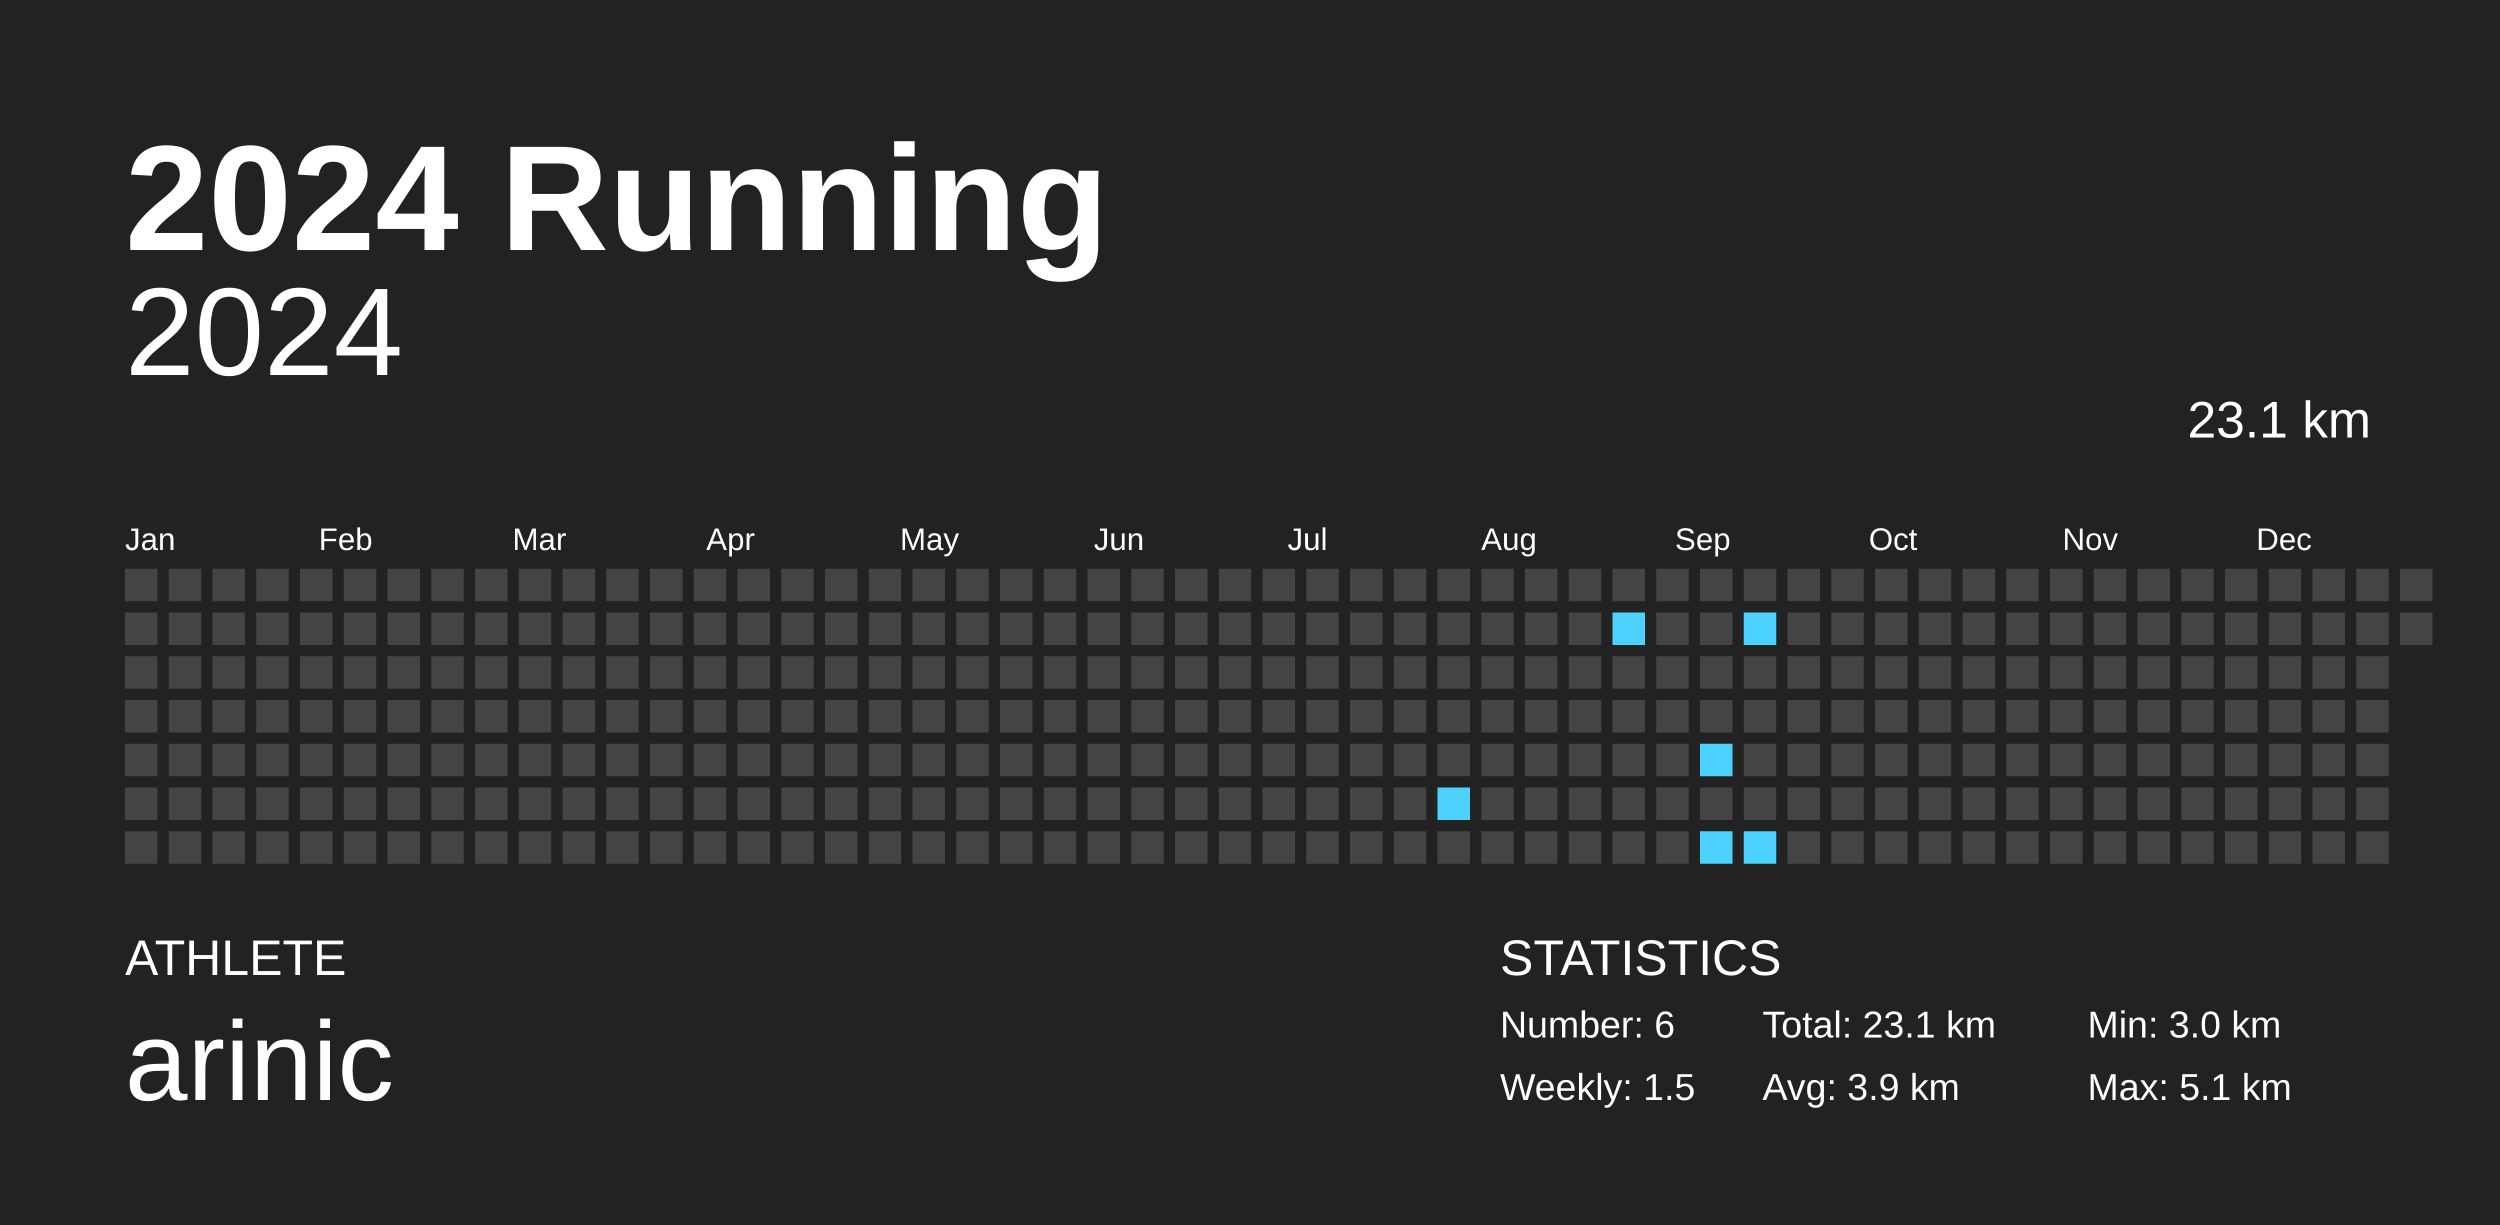
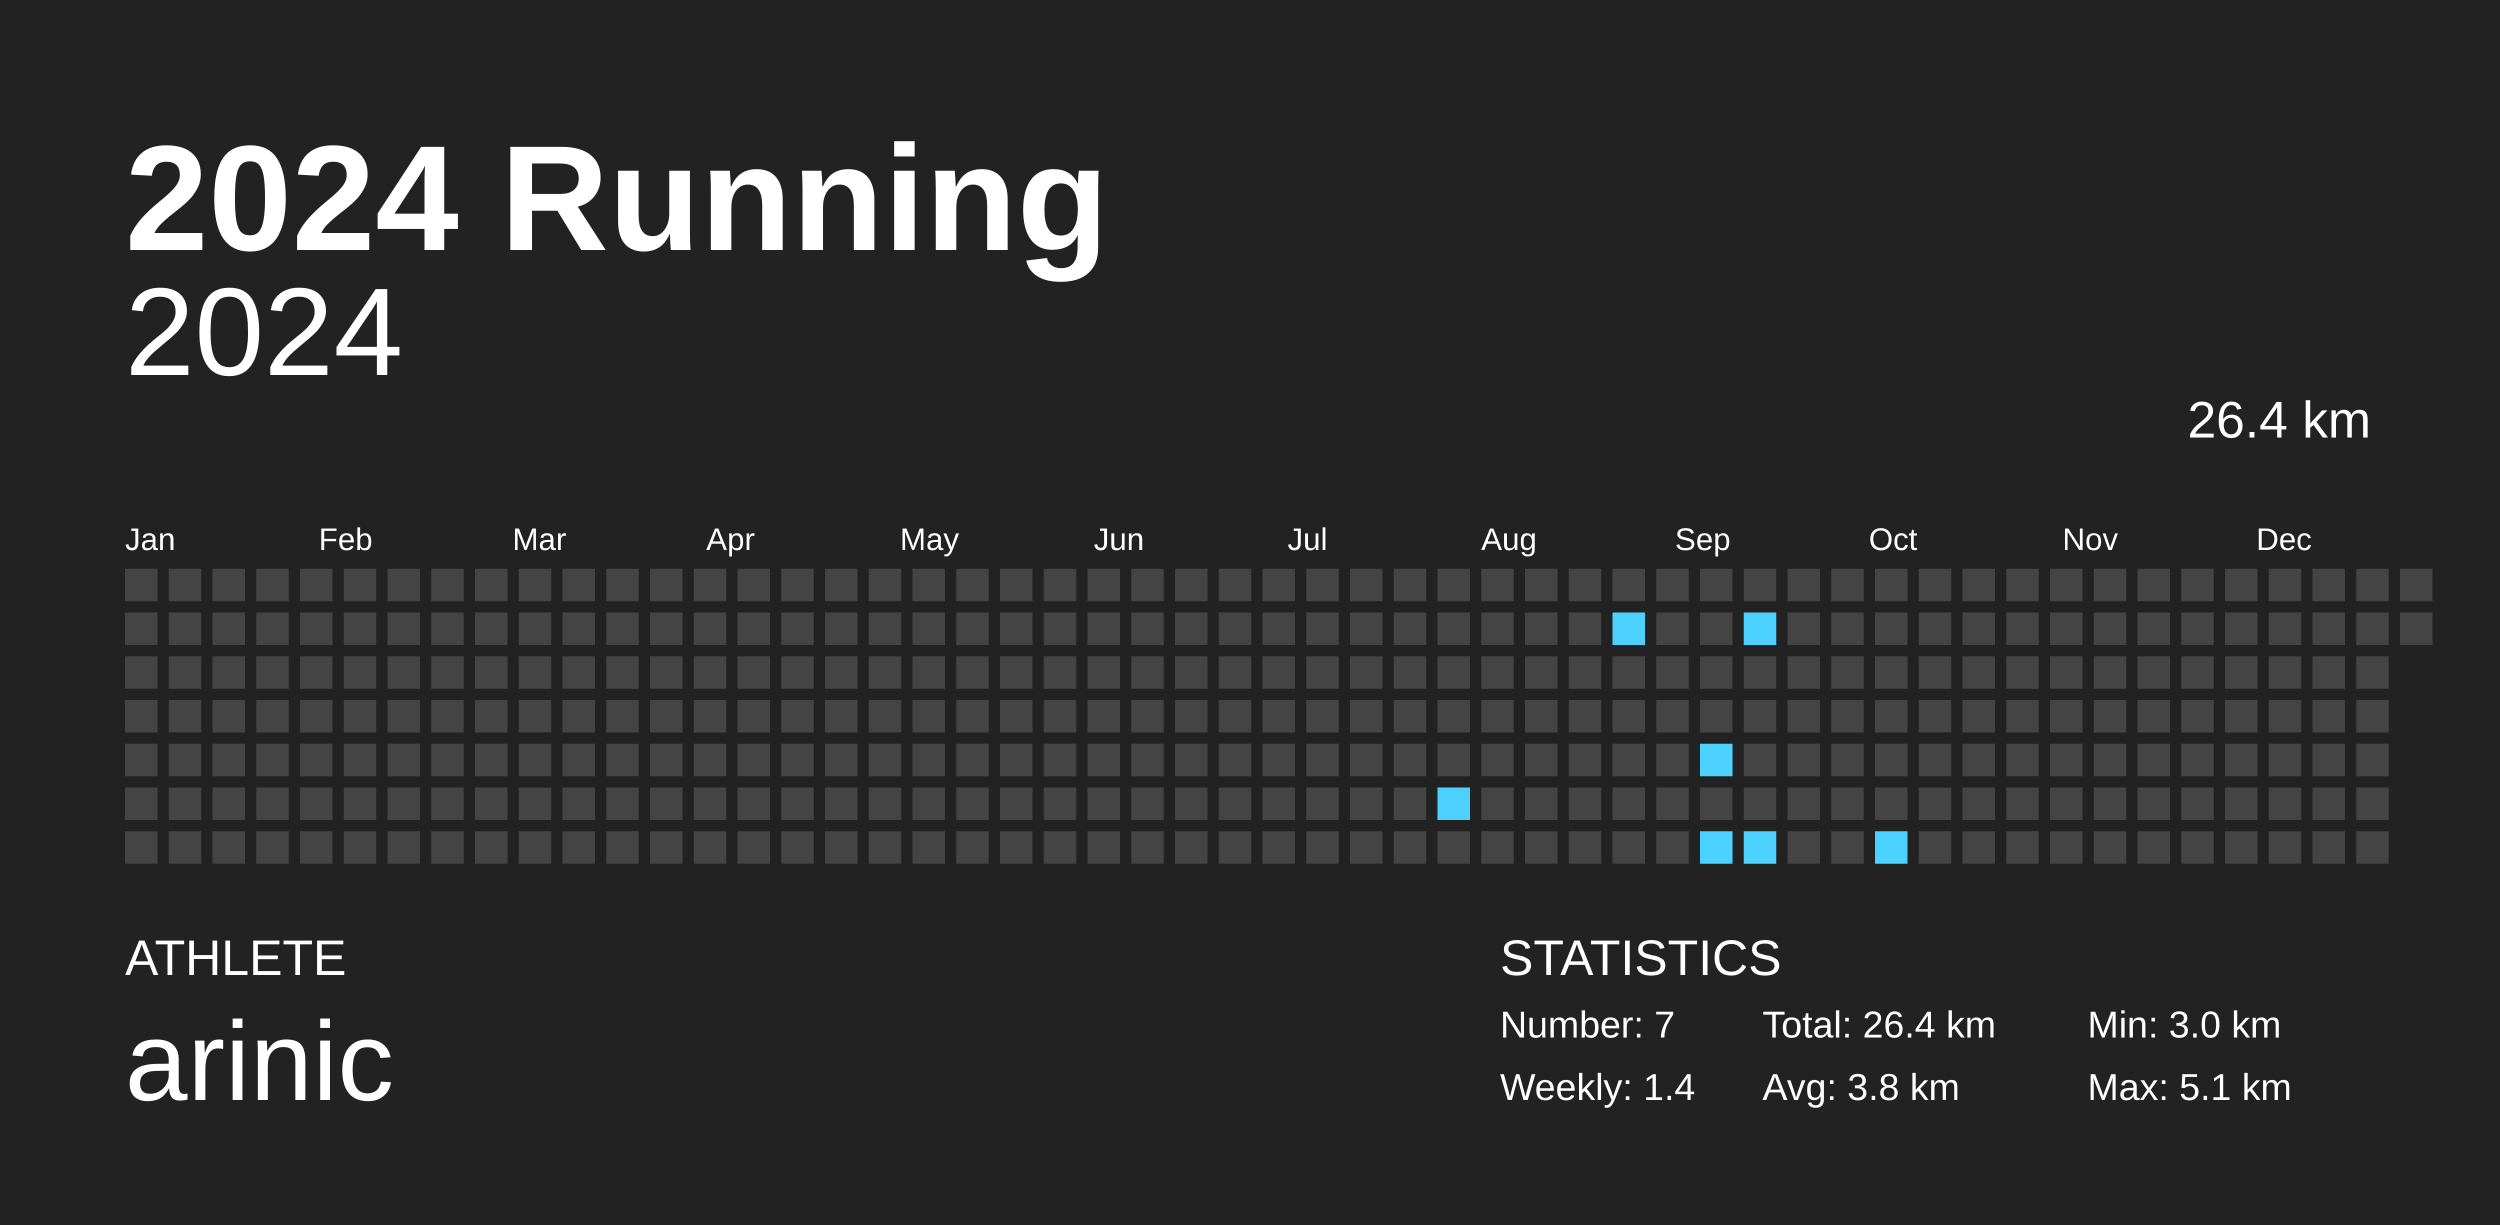
<svg xmlns="http://www.w3.org/2000/svg" baseProfile="full" height="98mm" version="1.1" viewBox="0,0,200,98" width="200mm">
  <defs />
  <rect fill="#222222" height="98" width="200" x="0" y="0" />
  <text fill="#FFFFFF" style="font-size:12px; font-family:Arial; font-weight:bold;" x="10" y="20">2024 Running</text>
  <text fill="#FFFFFF" style="font-size:4px; font-family:Arial" x="10" y="78">ATHLETE</text>
  <text fill="#FFFFFF" style="font-size:9px; font-family:Arial" x="10" y="88">arinic</text>
  <text fill="#FFFFFF" style="font-size:4px; font-family:Arial" x="120" y="78">STATISTICS</text>
-   <text fill="#FFFFFF" style="font-size:3px; font-family:Arial" x="120" y="83">Number: 6</text>
-   <text fill="#FFFFFF" style="font-size:3px; font-family:Arial" x="120" y="88">Weekly: 1.5</text>
-   <text fill="#FFFFFF" style="font-size:3px; font-family:Arial" x="141" y="83">Total: 23.1 km</text>
-   <text fill="#FFFFFF" style="font-size:3px; font-family:Arial" x="141" y="88">Avg: 3.9 km</text>
+   <text fill="#FFFFFF" style="font-size:3px; font-family:Arial" x="120" y="83">Number: 7</text>
+   <text fill="#FFFFFF" style="font-size:3px; font-family:Arial" x="120" y="88">Weekly: 1.4</text>
+   <text fill="#FFFFFF" style="font-size:3px; font-family:Arial" x="141" y="83">Total: 26.4 km</text>
+   <text fill="#FFFFFF" style="font-size:3px; font-family:Arial" x="141" y="88">Avg: 3.8 km</text>
  <text fill="#FFFFFF" style="font-size:3px; font-family:Arial" x="167" y="83">Min: 3.0 km</text>
  <text fill="#FFFFFF" style="font-size:3px; font-family:Arial" x="167" y="88">Max: 5.1 km</text>
  <text alignment-baseline="hanging" fill="#FFFFFF" style="font-size:10.0px; font-family:Arial;" x="10" y="30">2024</text>
-   <text alignment-baseline="hanging" fill="#FFFFFF" style="font-size:4.125px; font-family:Arial;" x="175" y="35">23.1 km</text>
+   <text alignment-baseline="hanging" fill="#FFFFFF" style="font-size:4.125px; font-family:Arial;" x="175" y="35">26.4 km</text>
  <text fill="#FFFFFF" style="font-size:2.5px; font-family:Arial" x="10.0" y="44">Jan</text>
  <text fill="#FFFFFF" style="font-size:2.5px; font-family:Arial" x="25.5" y="44">Feb</text>
  <text fill="#FFFFFF" style="font-size:2.5px; font-family:Arial" x="41.0" y="44">Mar</text>
  <text fill="#FFFFFF" style="font-size:2.5px; font-family:Arial" x="56.5" y="44">Apr</text>
  <text fill="#FFFFFF" style="font-size:2.5px; font-family:Arial" x="72.0" y="44">May</text>
  <text fill="#FFFFFF" style="font-size:2.5px; font-family:Arial" x="87.5" y="44">Jun</text>
  <text fill="#FFFFFF" style="font-size:2.5px; font-family:Arial" x="103.0" y="44">Jul</text>
  <text fill="#FFFFFF" style="font-size:2.5px; font-family:Arial" x="118.5" y="44">Aug</text>
  <text fill="#FFFFFF" style="font-size:2.5px; font-family:Arial" x="134.0" y="44">Sep</text>
  <text fill="#FFFFFF" style="font-size:2.5px; font-family:Arial" x="149.5" y="44">Oct</text>
  <text fill="#FFFFFF" style="font-size:2.5px; font-family:Arial" x="165.0" y="44">Nov</text>
  <text fill="#FFFFFF" style="font-size:2.5px; font-family:Arial" x="180.5" y="44">Dec</text>
  <rect fill="#444444" height="2.6" width="2.6" x="10.0" y="45.5" />
  <rect fill="#444444" height="2.6" width="2.6" x="10.0" y="49.0" />
  <rect fill="#444444" height="2.6" width="2.6" x="10.0" y="52.5" />
  <rect fill="#444444" height="2.6" width="2.6" x="10.0" y="56.0" />
  <rect fill="#444444" height="2.6" width="2.6" x="10.0" y="59.5" />
  <rect fill="#444444" height="2.6" width="2.6" x="10.0" y="63.0" />
  <rect fill="#444444" height="2.6" width="2.6" x="10.0" y="66.5" />
  <rect fill="#444444" height="2.6" width="2.6" x="13.5" y="45.5" />
  <rect fill="#444444" height="2.6" width="2.6" x="13.5" y="49.0" />
  <rect fill="#444444" height="2.6" width="2.6" x="13.5" y="52.5" />
  <rect fill="#444444" height="2.6" width="2.6" x="13.5" y="56.0" />
  <rect fill="#444444" height="2.6" width="2.6" x="13.5" y="59.5" />
  <rect fill="#444444" height="2.6" width="2.6" x="13.5" y="63.0" />
  <rect fill="#444444" height="2.6" width="2.6" x="13.5" y="66.5" />
  <rect fill="#444444" height="2.6" width="2.6" x="17.0" y="45.5" />
  <rect fill="#444444" height="2.6" width="2.6" x="17.0" y="49.0" />
  <rect fill="#444444" height="2.6" width="2.6" x="17.0" y="52.5" />
  <rect fill="#444444" height="2.6" width="2.6" x="17.0" y="56.0" />
  <rect fill="#444444" height="2.6" width="2.6" x="17.0" y="59.5" />
  <rect fill="#444444" height="2.6" width="2.6" x="17.0" y="63.0" />
  <rect fill="#444444" height="2.6" width="2.6" x="17.0" y="66.5" />
  <rect fill="#444444" height="2.6" width="2.6" x="20.5" y="45.5" />
  <rect fill="#444444" height="2.6" width="2.6" x="20.5" y="49.0" />
  <rect fill="#444444" height="2.6" width="2.6" x="20.5" y="52.5" />
  <rect fill="#444444" height="2.6" width="2.6" x="20.5" y="56.0" />
  <rect fill="#444444" height="2.6" width="2.6" x="20.5" y="59.5" />
  <rect fill="#444444" height="2.6" width="2.6" x="20.5" y="63.0" />
  <rect fill="#444444" height="2.6" width="2.6" x="20.5" y="66.5" />
  <rect fill="#444444" height="2.6" width="2.6" x="24.0" y="45.5" />
  <rect fill="#444444" height="2.6" width="2.6" x="24.0" y="49.0" />
  <rect fill="#444444" height="2.6" width="2.6" x="24.0" y="52.5" />
  <rect fill="#444444" height="2.6" width="2.6" x="24.0" y="56.0" />
  <rect fill="#444444" height="2.6" width="2.6" x="24.0" y="59.5" />
  <rect fill="#444444" height="2.6" width="2.6" x="24.0" y="63.0" />
  <rect fill="#444444" height="2.6" width="2.6" x="24.0" y="66.5" />
  <rect fill="#444444" height="2.6" width="2.6" x="27.5" y="45.5" />
  <rect fill="#444444" height="2.6" width="2.6" x="27.5" y="49.0" />
  <rect fill="#444444" height="2.6" width="2.6" x="27.5" y="52.5" />
  <rect fill="#444444" height="2.6" width="2.6" x="27.5" y="56.0" />
  <rect fill="#444444" height="2.6" width="2.6" x="27.5" y="59.5" />
  <rect fill="#444444" height="2.6" width="2.6" x="27.5" y="63.0" />
  <rect fill="#444444" height="2.6" width="2.6" x="27.5" y="66.5" />
  <rect fill="#444444" height="2.6" width="2.6" x="31.0" y="45.5" />
  <rect fill="#444444" height="2.6" width="2.6" x="31.0" y="49.0" />
  <rect fill="#444444" height="2.6" width="2.6" x="31.0" y="52.5" />
  <rect fill="#444444" height="2.6" width="2.6" x="31.0" y="56.0" />
  <rect fill="#444444" height="2.6" width="2.6" x="31.0" y="59.5" />
  <rect fill="#444444" height="2.6" width="2.6" x="31.0" y="63.0" />
  <rect fill="#444444" height="2.6" width="2.6" x="31.0" y="66.5" />
  <rect fill="#444444" height="2.6" width="2.6" x="34.5" y="45.5" />
  <rect fill="#444444" height="2.6" width="2.6" x="34.5" y="49.0" />
  <rect fill="#444444" height="2.6" width="2.6" x="34.5" y="52.5" />
  <rect fill="#444444" height="2.6" width="2.6" x="34.5" y="56.0" />
  <rect fill="#444444" height="2.6" width="2.6" x="34.5" y="59.5" />
  <rect fill="#444444" height="2.6" width="2.6" x="34.5" y="63.0" />
  <rect fill="#444444" height="2.6" width="2.6" x="34.5" y="66.5" />
  <rect fill="#444444" height="2.6" width="2.6" x="38.0" y="45.5" />
  <rect fill="#444444" height="2.6" width="2.6" x="38.0" y="49.0" />
  <rect fill="#444444" height="2.6" width="2.6" x="38.0" y="52.5" />
  <rect fill="#444444" height="2.6" width="2.6" x="38.0" y="56.0" />
  <rect fill="#444444" height="2.6" width="2.6" x="38.0" y="59.5" />
  <rect fill="#444444" height="2.6" width="2.6" x="38.0" y="63.0" />
  <rect fill="#444444" height="2.6" width="2.6" x="38.0" y="66.5" />
  <rect fill="#444444" height="2.6" width="2.6" x="41.5" y="45.5" />
  <rect fill="#444444" height="2.6" width="2.6" x="41.5" y="49.0" />
  <rect fill="#444444" height="2.6" width="2.6" x="41.5" y="52.5" />
  <rect fill="#444444" height="2.6" width="2.6" x="41.5" y="56.0" />
  <rect fill="#444444" height="2.6" width="2.6" x="41.5" y="59.5" />
  <rect fill="#444444" height="2.6" width="2.6" x="41.5" y="63.0" />
  <rect fill="#444444" height="2.6" width="2.6" x="41.5" y="66.5" />
  <rect fill="#444444" height="2.6" width="2.6" x="45.0" y="45.5" />
  <rect fill="#444444" height="2.6" width="2.6" x="45.0" y="49.0" />
  <rect fill="#444444" height="2.6" width="2.6" x="45.0" y="52.5" />
  <rect fill="#444444" height="2.6" width="2.6" x="45.0" y="56.0" />
  <rect fill="#444444" height="2.6" width="2.6" x="45.0" y="59.5" />
  <rect fill="#444444" height="2.6" width="2.6" x="45.0" y="63.0" />
  <rect fill="#444444" height="2.6" width="2.6" x="45.0" y="66.5" />
  <rect fill="#444444" height="2.6" width="2.6" x="48.5" y="45.5" />
  <rect fill="#444444" height="2.6" width="2.6" x="48.5" y="49.0" />
  <rect fill="#444444" height="2.6" width="2.6" x="48.5" y="52.5" />
  <rect fill="#444444" height="2.6" width="2.6" x="48.5" y="56.0" />
  <rect fill="#444444" height="2.6" width="2.6" x="48.5" y="59.5" />
  <rect fill="#444444" height="2.6" width="2.6" x="48.5" y="63.0" />
  <rect fill="#444444" height="2.6" width="2.6" x="48.5" y="66.5" />
  <rect fill="#444444" height="2.6" width="2.6" x="52.0" y="45.5" />
  <rect fill="#444444" height="2.6" width="2.6" x="52.0" y="49.0" />
  <rect fill="#444444" height="2.6" width="2.6" x="52.0" y="52.5" />
  <rect fill="#444444" height="2.6" width="2.6" x="52.0" y="56.0" />
  <rect fill="#444444" height="2.6" width="2.6" x="52.0" y="59.5" />
  <rect fill="#444444" height="2.6" width="2.6" x="52.0" y="63.0" />
  <rect fill="#444444" height="2.6" width="2.6" x="52.0" y="66.5" />
  <rect fill="#444444" height="2.6" width="2.6" x="55.5" y="45.5" />
  <rect fill="#444444" height="2.6" width="2.6" x="55.5" y="49.0" />
  <rect fill="#444444" height="2.6" width="2.6" x="55.5" y="52.5" />
  <rect fill="#444444" height="2.6" width="2.6" x="55.5" y="56.0" />
  <rect fill="#444444" height="2.6" width="2.6" x="55.5" y="59.5" />
  <rect fill="#444444" height="2.6" width="2.6" x="55.5" y="63.0" />
  <rect fill="#444444" height="2.6" width="2.6" x="55.5" y="66.5" />
  <rect fill="#444444" height="2.6" width="2.6" x="59.0" y="45.5" />
  <rect fill="#444444" height="2.6" width="2.6" x="59.0" y="49.0" />
  <rect fill="#444444" height="2.6" width="2.6" x="59.0" y="52.5" />
  <rect fill="#444444" height="2.6" width="2.6" x="59.0" y="56.0" />
  <rect fill="#444444" height="2.6" width="2.6" x="59.0" y="59.5" />
  <rect fill="#444444" height="2.6" width="2.6" x="59.0" y="63.0" />
  <rect fill="#444444" height="2.6" width="2.6" x="59.0" y="66.5" />
  <rect fill="#444444" height="2.6" width="2.6" x="62.5" y="45.5" />
  <rect fill="#444444" height="2.6" width="2.6" x="62.5" y="49.0" />
  <rect fill="#444444" height="2.6" width="2.6" x="62.5" y="52.5" />
  <rect fill="#444444" height="2.6" width="2.6" x="62.5" y="56.0" />
  <rect fill="#444444" height="2.6" width="2.6" x="62.5" y="59.5" />
  <rect fill="#444444" height="2.6" width="2.6" x="62.5" y="63.0" />
  <rect fill="#444444" height="2.6" width="2.6" x="62.5" y="66.5" />
  <rect fill="#444444" height="2.6" width="2.6" x="66.0" y="45.5" />
  <rect fill="#444444" height="2.6" width="2.6" x="66.0" y="49.0" />
  <rect fill="#444444" height="2.6" width="2.6" x="66.0" y="52.5" />
  <rect fill="#444444" height="2.6" width="2.6" x="66.0" y="56.0" />
  <rect fill="#444444" height="2.6" width="2.6" x="66.0" y="59.5" />
  <rect fill="#444444" height="2.6" width="2.6" x="66.0" y="63.0" />
  <rect fill="#444444" height="2.6" width="2.6" x="66.0" y="66.5" />
  <rect fill="#444444" height="2.6" width="2.6" x="69.5" y="45.5" />
  <rect fill="#444444" height="2.6" width="2.6" x="69.5" y="49.0" />
  <rect fill="#444444" height="2.6" width="2.6" x="69.5" y="52.5" />
  <rect fill="#444444" height="2.6" width="2.6" x="69.5" y="56.0" />
  <rect fill="#444444" height="2.6" width="2.6" x="69.5" y="59.5" />
  <rect fill="#444444" height="2.6" width="2.6" x="69.5" y="63.0" />
  <rect fill="#444444" height="2.6" width="2.6" x="69.5" y="66.5" />
  <rect fill="#444444" height="2.6" width="2.6" x="73.0" y="45.5" />
  <rect fill="#444444" height="2.6" width="2.6" x="73.0" y="49.0" />
  <rect fill="#444444" height="2.6" width="2.6" x="73.0" y="52.5" />
  <rect fill="#444444" height="2.6" width="2.6" x="73.0" y="56.0" />
  <rect fill="#444444" height="2.6" width="2.6" x="73.0" y="59.5" />
  <rect fill="#444444" height="2.6" width="2.6" x="73.0" y="63.0" />
  <rect fill="#444444" height="2.6" width="2.6" x="73.0" y="66.5" />
  <rect fill="#444444" height="2.6" width="2.6" x="76.5" y="45.5" />
  <rect fill="#444444" height="2.6" width="2.6" x="76.5" y="49.0" />
  <rect fill="#444444" height="2.6" width="2.6" x="76.5" y="52.5" />
  <rect fill="#444444" height="2.6" width="2.6" x="76.5" y="56.0" />
  <rect fill="#444444" height="2.6" width="2.6" x="76.5" y="59.5" />
  <rect fill="#444444" height="2.6" width="2.6" x="76.5" y="63.0" />
  <rect fill="#444444" height="2.6" width="2.6" x="76.5" y="66.5" />
  <rect fill="#444444" height="2.6" width="2.6" x="80.0" y="45.5" />
  <rect fill="#444444" height="2.6" width="2.6" x="80.0" y="49.0" />
  <rect fill="#444444" height="2.6" width="2.6" x="80.0" y="52.5" />
  <rect fill="#444444" height="2.6" width="2.6" x="80.0" y="56.0" />
  <rect fill="#444444" height="2.6" width="2.6" x="80.0" y="59.5" />
  <rect fill="#444444" height="2.6" width="2.6" x="80.0" y="63.0" />
  <rect fill="#444444" height="2.6" width="2.6" x="80.0" y="66.5" />
  <rect fill="#444444" height="2.6" width="2.6" x="83.5" y="45.5" />
  <rect fill="#444444" height="2.6" width="2.6" x="83.5" y="49.0" />
  <rect fill="#444444" height="2.6" width="2.6" x="83.5" y="52.5" />
  <rect fill="#444444" height="2.6" width="2.6" x="83.5" y="56.0" />
  <rect fill="#444444" height="2.6" width="2.6" x="83.5" y="59.5" />
  <rect fill="#444444" height="2.6" width="2.6" x="83.5" y="63.0" />
  <rect fill="#444444" height="2.6" width="2.6" x="83.5" y="66.5" />
  <rect fill="#444444" height="2.6" width="2.6" x="87.0" y="45.5" />
  <rect fill="#444444" height="2.6" width="2.6" x="87.0" y="49.0" />
  <rect fill="#444444" height="2.6" width="2.6" x="87.0" y="52.5" />
  <rect fill="#444444" height="2.6" width="2.6" x="87.0" y="56.0" />
  <rect fill="#444444" height="2.6" width="2.6" x="87.0" y="59.5" />
  <rect fill="#444444" height="2.6" width="2.6" x="87.0" y="63.0" />
  <rect fill="#444444" height="2.6" width="2.6" x="87.0" y="66.5" />
  <rect fill="#444444" height="2.6" width="2.6" x="90.5" y="45.5" />
  <rect fill="#444444" height="2.6" width="2.6" x="90.5" y="49.0" />
  <rect fill="#444444" height="2.6" width="2.6" x="90.5" y="52.5" />
  <rect fill="#444444" height="2.6" width="2.6" x="90.5" y="56.0" />
  <rect fill="#444444" height="2.6" width="2.6" x="90.5" y="59.5" />
  <rect fill="#444444" height="2.6" width="2.6" x="90.5" y="63.0" />
  <rect fill="#444444" height="2.6" width="2.6" x="90.5" y="66.5" />
  <rect fill="#444444" height="2.6" width="2.6" x="94.0" y="45.5" />
  <rect fill="#444444" height="2.6" width="2.6" x="94.0" y="49.0" />
  <rect fill="#444444" height="2.6" width="2.6" x="94.0" y="52.5" />
  <rect fill="#444444" height="2.6" width="2.6" x="94.0" y="56.0" />
  <rect fill="#444444" height="2.6" width="2.6" x="94.0" y="59.5" />
  <rect fill="#444444" height="2.6" width="2.6" x="94.0" y="63.0" />
  <rect fill="#444444" height="2.6" width="2.6" x="94.0" y="66.5" />
  <rect fill="#444444" height="2.6" width="2.6" x="97.5" y="45.5" />
  <rect fill="#444444" height="2.6" width="2.6" x="97.5" y="49.0" />
  <rect fill="#444444" height="2.6" width="2.6" x="97.5" y="52.5" />
  <rect fill="#444444" height="2.6" width="2.6" x="97.5" y="56.0" />
  <rect fill="#444444" height="2.6" width="2.6" x="97.5" y="59.5" />
  <rect fill="#444444" height="2.6" width="2.6" x="97.5" y="63.0" />
  <rect fill="#444444" height="2.6" width="2.6" x="97.5" y="66.5" />
  <rect fill="#444444" height="2.6" width="2.6" x="101.0" y="45.5" />
  <rect fill="#444444" height="2.6" width="2.6" x="101.0" y="49.0" />
  <rect fill="#444444" height="2.6" width="2.6" x="101.0" y="52.5" />
  <rect fill="#444444" height="2.6" width="2.6" x="101.0" y="56.0" />
  <rect fill="#444444" height="2.6" width="2.6" x="101.0" y="59.5" />
  <rect fill="#444444" height="2.6" width="2.6" x="101.0" y="63.0" />
  <rect fill="#444444" height="2.6" width="2.6" x="101.0" y="66.5" />
  <rect fill="#444444" height="2.6" width="2.6" x="104.5" y="45.5" />
  <rect fill="#444444" height="2.6" width="2.6" x="104.5" y="49.0" />
  <rect fill="#444444" height="2.6" width="2.6" x="104.5" y="52.5" />
  <rect fill="#444444" height="2.6" width="2.6" x="104.5" y="56.0" />
  <rect fill="#444444" height="2.6" width="2.6" x="104.5" y="59.5" />
  <rect fill="#444444" height="2.6" width="2.6" x="104.5" y="63.0" />
  <rect fill="#444444" height="2.6" width="2.6" x="104.5" y="66.5" />
  <rect fill="#444444" height="2.6" width="2.6" x="108.0" y="45.5" />
  <rect fill="#444444" height="2.6" width="2.6" x="108.0" y="49.0" />
  <rect fill="#444444" height="2.6" width="2.6" x="108.0" y="52.5" />
  <rect fill="#444444" height="2.6" width="2.6" x="108.0" y="56.0" />
  <rect fill="#444444" height="2.6" width="2.6" x="108.0" y="59.5" />
  <rect fill="#444444" height="2.6" width="2.6" x="108.0" y="63.0" />
  <rect fill="#444444" height="2.6" width="2.6" x="108.0" y="66.5" />
  <rect fill="#444444" height="2.6" width="2.6" x="111.5" y="45.5" />
  <rect fill="#444444" height="2.6" width="2.6" x="111.5" y="49.0" />
  <rect fill="#444444" height="2.6" width="2.6" x="111.5" y="52.5" />
  <rect fill="#444444" height="2.6" width="2.6" x="111.5" y="56.0" />
  <rect fill="#444444" height="2.6" width="2.6" x="111.5" y="59.5" />
  <rect fill="#444444" height="2.6" width="2.6" x="111.5" y="63.0" />
  <rect fill="#444444" height="2.6" width="2.6" x="111.5" y="66.5" />
  <rect fill="#444444" height="2.6" width="2.6" x="115.0" y="45.5" />
  <rect fill="#444444" height="2.6" width="2.6" x="115.0" y="49.0" />
  <rect fill="#444444" height="2.6" width="2.6" x="115.0" y="52.5" />
  <rect fill="#444444" height="2.6" width="2.6" x="115.0" y="56.0" />
  <rect fill="#444444" height="2.6" width="2.6" x="115.0" y="59.5" />
  <rect fill="#4dd2ff" height="2.6" width="2.6" x="115.0" y="63.0" />
  <rect fill="#444444" height="2.6" width="2.6" x="115.0" y="66.5" />
  <rect fill="#444444" height="2.6" width="2.6" x="118.5" y="45.5" />
  <rect fill="#444444" height="2.6" width="2.6" x="118.5" y="49.0" />
  <rect fill="#444444" height="2.6" width="2.6" x="118.5" y="52.5" />
  <rect fill="#444444" height="2.6" width="2.6" x="118.5" y="56.0" />
  <rect fill="#444444" height="2.6" width="2.6" x="118.5" y="59.5" />
  <rect fill="#444444" height="2.6" width="2.6" x="118.5" y="63.0" />
  <rect fill="#444444" height="2.6" width="2.6" x="118.5" y="66.5" />
  <rect fill="#444444" height="2.6" width="2.6" x="122.0" y="45.5" />
  <rect fill="#444444" height="2.6" width="2.6" x="122.0" y="49.0" />
  <rect fill="#444444" height="2.6" width="2.6" x="122.0" y="52.5" />
  <rect fill="#444444" height="2.6" width="2.6" x="122.0" y="56.0" />
  <rect fill="#444444" height="2.6" width="2.6" x="122.0" y="59.5" />
  <rect fill="#444444" height="2.6" width="2.6" x="122.0" y="63.0" />
  <rect fill="#444444" height="2.6" width="2.6" x="122.0" y="66.5" />
  <rect fill="#444444" height="2.6" width="2.6" x="125.5" y="45.5" />
  <rect fill="#444444" height="2.6" width="2.6" x="125.5" y="49.0" />
  <rect fill="#444444" height="2.6" width="2.6" x="125.5" y="52.5" />
  <rect fill="#444444" height="2.6" width="2.6" x="125.5" y="56.0" />
  <rect fill="#444444" height="2.6" width="2.6" x="125.5" y="59.5" />
  <rect fill="#444444" height="2.6" width="2.6" x="125.5" y="63.0" />
  <rect fill="#444444" height="2.6" width="2.6" x="125.5" y="66.5" />
  <rect fill="#444444" height="2.6" width="2.6" x="129.0" y="45.5" />
  <rect fill="#4dd2ff" height="2.6" width="2.6" x="129.0" y="49.0" />
  <rect fill="#444444" height="2.6" width="2.6" x="129.0" y="52.5" />
  <rect fill="#444444" height="2.6" width="2.6" x="129.0" y="56.0" />
  <rect fill="#444444" height="2.6" width="2.6" x="129.0" y="59.5" />
  <rect fill="#444444" height="2.6" width="2.6" x="129.0" y="63.0" />
  <rect fill="#444444" height="2.6" width="2.6" x="129.0" y="66.5" />
  <rect fill="#444444" height="2.6" width="2.6" x="132.5" y="45.5" />
  <rect fill="#444444" height="2.6" width="2.6" x="132.5" y="49.0" />
  <rect fill="#444444" height="2.6" width="2.6" x="132.5" y="52.5" />
  <rect fill="#444444" height="2.6" width="2.6" x="132.5" y="56.0" />
  <rect fill="#444444" height="2.6" width="2.6" x="132.5" y="59.5" />
  <rect fill="#444444" height="2.6" width="2.6" x="132.5" y="63.0" />
  <rect fill="#444444" height="2.6" width="2.6" x="132.5" y="66.5" />
  <rect fill="#444444" height="2.6" width="2.6" x="136.0" y="45.5" />
  <rect fill="#444444" height="2.6" width="2.6" x="136.0" y="49.0" />
  <rect fill="#444444" height="2.6" width="2.6" x="136.0" y="52.5" />
  <rect fill="#444444" height="2.6" width="2.6" x="136.0" y="56.0" />
  <rect fill="#4dd2ff" height="2.6" width="2.6" x="136.0" y="59.5" />
  <rect fill="#444444" height="2.6" width="2.6" x="136.0" y="63.0" />
  <rect fill="#4dd2ff" height="2.6" width="2.6" x="136.0" y="66.5" />
  <rect fill="#444444" height="2.6" width="2.6" x="139.5" y="45.5" />
  <rect fill="#4dd2ff" height="2.6" width="2.6" x="139.5" y="49.0" />
  <rect fill="#444444" height="2.6" width="2.6" x="139.5" y="52.5" />
  <rect fill="#444444" height="2.6" width="2.6" x="139.5" y="56.0" />
  <rect fill="#444444" height="2.6" width="2.6" x="139.5" y="59.5" />
  <rect fill="#444444" height="2.6" width="2.6" x="139.5" y="63.0" />
  <rect fill="#4dd2ff" height="2.6" width="2.6" x="139.5" y="66.5" />
  <rect fill="#444444" height="2.6" width="2.6" x="143.0" y="45.5" />
  <rect fill="#444444" height="2.6" width="2.6" x="143.0" y="49.0" />
  <rect fill="#444444" height="2.6" width="2.6" x="143.0" y="52.5" />
  <rect fill="#444444" height="2.6" width="2.6" x="143.0" y="56.0" />
  <rect fill="#444444" height="2.6" width="2.6" x="143.0" y="59.5" />
  <rect fill="#444444" height="2.6" width="2.6" x="143.0" y="63.0" />
  <rect fill="#444444" height="2.6" width="2.6" x="143.0" y="66.5" />
  <rect fill="#444444" height="2.6" width="2.6" x="146.5" y="45.5" />
  <rect fill="#444444" height="2.6" width="2.6" x="146.5" y="49.0" />
  <rect fill="#444444" height="2.6" width="2.6" x="146.5" y="52.5" />
  <rect fill="#444444" height="2.6" width="2.6" x="146.5" y="56.0" />
  <rect fill="#444444" height="2.6" width="2.6" x="146.5" y="59.5" />
  <rect fill="#444444" height="2.6" width="2.6" x="146.5" y="63.0" />
  <rect fill="#444444" height="2.6" width="2.6" x="146.5" y="66.5" />
  <rect fill="#444444" height="2.6" width="2.6" x="150.0" y="45.5" />
  <rect fill="#444444" height="2.6" width="2.6" x="150.0" y="49.0" />
  <rect fill="#444444" height="2.6" width="2.6" x="150.0" y="52.5" />
  <rect fill="#444444" height="2.6" width="2.6" x="150.0" y="56.0" />
  <rect fill="#444444" height="2.6" width="2.6" x="150.0" y="59.5" />
  <rect fill="#444444" height="2.6" width="2.6" x="150.0" y="63.0" />
-   <rect fill="#444444" height="2.6" width="2.6" x="150.0" y="66.5" />
+   <rect fill="#4dd2ff" height="2.6" width="2.6" x="150.0" y="66.5" />
  <rect fill="#444444" height="2.6" width="2.6" x="153.5" y="45.5" />
  <rect fill="#444444" height="2.6" width="2.6" x="153.5" y="49.0" />
  <rect fill="#444444" height="2.6" width="2.6" x="153.5" y="52.5" />
  <rect fill="#444444" height="2.6" width="2.6" x="153.5" y="56.0" />
  <rect fill="#444444" height="2.6" width="2.6" x="153.5" y="59.5" />
  <rect fill="#444444" height="2.6" width="2.6" x="153.5" y="63.0" />
  <rect fill="#444444" height="2.6" width="2.6" x="153.5" y="66.5" />
  <rect fill="#444444" height="2.6" width="2.6" x="157.0" y="45.5" />
  <rect fill="#444444" height="2.6" width="2.6" x="157.0" y="49.0" />
  <rect fill="#444444" height="2.6" width="2.6" x="157.0" y="52.5" />
  <rect fill="#444444" height="2.6" width="2.6" x="157.0" y="56.0" />
  <rect fill="#444444" height="2.6" width="2.6" x="157.0" y="59.5" />
  <rect fill="#444444" height="2.6" width="2.6" x="157.0" y="63.0" />
  <rect fill="#444444" height="2.6" width="2.6" x="157.0" y="66.5" />
  <rect fill="#444444" height="2.6" width="2.6" x="160.5" y="45.5" />
  <rect fill="#444444" height="2.6" width="2.6" x="160.5" y="49.0" />
  <rect fill="#444444" height="2.6" width="2.6" x="160.5" y="52.5" />
  <rect fill="#444444" height="2.6" width="2.6" x="160.5" y="56.0" />
  <rect fill="#444444" height="2.6" width="2.6" x="160.5" y="59.5" />
  <rect fill="#444444" height="2.6" width="2.6" x="160.5" y="63.0" />
  <rect fill="#444444" height="2.6" width="2.6" x="160.5" y="66.5" />
  <rect fill="#444444" height="2.6" width="2.6" x="164.0" y="45.5" />
  <rect fill="#444444" height="2.6" width="2.6" x="164.0" y="49.0" />
  <rect fill="#444444" height="2.6" width="2.6" x="164.0" y="52.5" />
  <rect fill="#444444" height="2.6" width="2.6" x="164.0" y="56.0" />
  <rect fill="#444444" height="2.6" width="2.6" x="164.0" y="59.5" />
  <rect fill="#444444" height="2.6" width="2.6" x="164.0" y="63.0" />
  <rect fill="#444444" height="2.6" width="2.6" x="164.0" y="66.5" />
  <rect fill="#444444" height="2.6" width="2.6" x="167.5" y="45.5" />
  <rect fill="#444444" height="2.6" width="2.6" x="167.5" y="49.0" />
  <rect fill="#444444" height="2.6" width="2.6" x="167.5" y="52.5" />
  <rect fill="#444444" height="2.6" width="2.6" x="167.5" y="56.0" />
  <rect fill="#444444" height="2.6" width="2.6" x="167.5" y="59.5" />
  <rect fill="#444444" height="2.6" width="2.6" x="167.5" y="63.0" />
  <rect fill="#444444" height="2.6" width="2.6" x="167.5" y="66.5" />
  <rect fill="#444444" height="2.6" width="2.6" x="171.0" y="45.5" />
  <rect fill="#444444" height="2.6" width="2.6" x="171.0" y="49.0" />
  <rect fill="#444444" height="2.6" width="2.6" x="171.0" y="52.5" />
  <rect fill="#444444" height="2.6" width="2.6" x="171.0" y="56.0" />
  <rect fill="#444444" height="2.6" width="2.6" x="171.0" y="59.5" />
  <rect fill="#444444" height="2.6" width="2.6" x="171.0" y="63.0" />
  <rect fill="#444444" height="2.6" width="2.6" x="171.0" y="66.5" />
  <rect fill="#444444" height="2.6" width="2.6" x="174.5" y="45.5" />
  <rect fill="#444444" height="2.6" width="2.6" x="174.5" y="49.0" />
  <rect fill="#444444" height="2.6" width="2.6" x="174.5" y="52.5" />
  <rect fill="#444444" height="2.6" width="2.6" x="174.5" y="56.0" />
  <rect fill="#444444" height="2.6" width="2.6" x="174.5" y="59.5" />
  <rect fill="#444444" height="2.6" width="2.6" x="174.5" y="63.0" />
  <rect fill="#444444" height="2.6" width="2.6" x="174.5" y="66.5" />
  <rect fill="#444444" height="2.6" width="2.6" x="178.0" y="45.5" />
  <rect fill="#444444" height="2.6" width="2.6" x="178.0" y="49.0" />
  <rect fill="#444444" height="2.6" width="2.6" x="178.0" y="52.5" />
  <rect fill="#444444" height="2.6" width="2.6" x="178.0" y="56.0" />
  <rect fill="#444444" height="2.6" width="2.6" x="178.0" y="59.5" />
  <rect fill="#444444" height="2.6" width="2.6" x="178.0" y="63.0" />
  <rect fill="#444444" height="2.6" width="2.6" x="178.0" y="66.5" />
  <rect fill="#444444" height="2.6" width="2.6" x="181.5" y="45.5" />
  <rect fill="#444444" height="2.6" width="2.6" x="181.5" y="49.0" />
  <rect fill="#444444" height="2.6" width="2.6" x="181.5" y="52.5" />
  <rect fill="#444444" height="2.6" width="2.6" x="181.5" y="56.0" />
  <rect fill="#444444" height="2.6" width="2.6" x="181.5" y="59.5" />
  <rect fill="#444444" height="2.6" width="2.6" x="181.5" y="63.0" />
  <rect fill="#444444" height="2.6" width="2.6" x="181.5" y="66.5" />
  <rect fill="#444444" height="2.6" width="2.6" x="185.0" y="45.5" />
  <rect fill="#444444" height="2.6" width="2.6" x="185.0" y="49.0" />
  <rect fill="#444444" height="2.6" width="2.6" x="185.0" y="52.5" />
  <rect fill="#444444" height="2.6" width="2.6" x="185.0" y="56.0" />
  <rect fill="#444444" height="2.6" width="2.6" x="185.0" y="59.5" />
  <rect fill="#444444" height="2.6" width="2.6" x="185.0" y="63.0" />
  <rect fill="#444444" height="2.6" width="2.6" x="185.0" y="66.5" />
  <rect fill="#444444" height="2.6" width="2.6" x="188.5" y="45.5" />
  <rect fill="#444444" height="2.6" width="2.6" x="188.5" y="49.0" />
  <rect fill="#444444" height="2.6" width="2.6" x="188.5" y="52.5" />
  <rect fill="#444444" height="2.6" width="2.6" x="188.5" y="56.0" />
  <rect fill="#444444" height="2.6" width="2.6" x="188.5" y="59.5" />
  <rect fill="#444444" height="2.6" width="2.6" x="188.5" y="63.0" />
  <rect fill="#444444" height="2.6" width="2.6" x="188.5" y="66.5" />
  <rect fill="#444444" height="2.6" width="2.6" x="192.0" y="45.5" />
  <rect fill="#444444" height="2.6" width="2.6" x="192.0" y="49.0" />
</svg>
